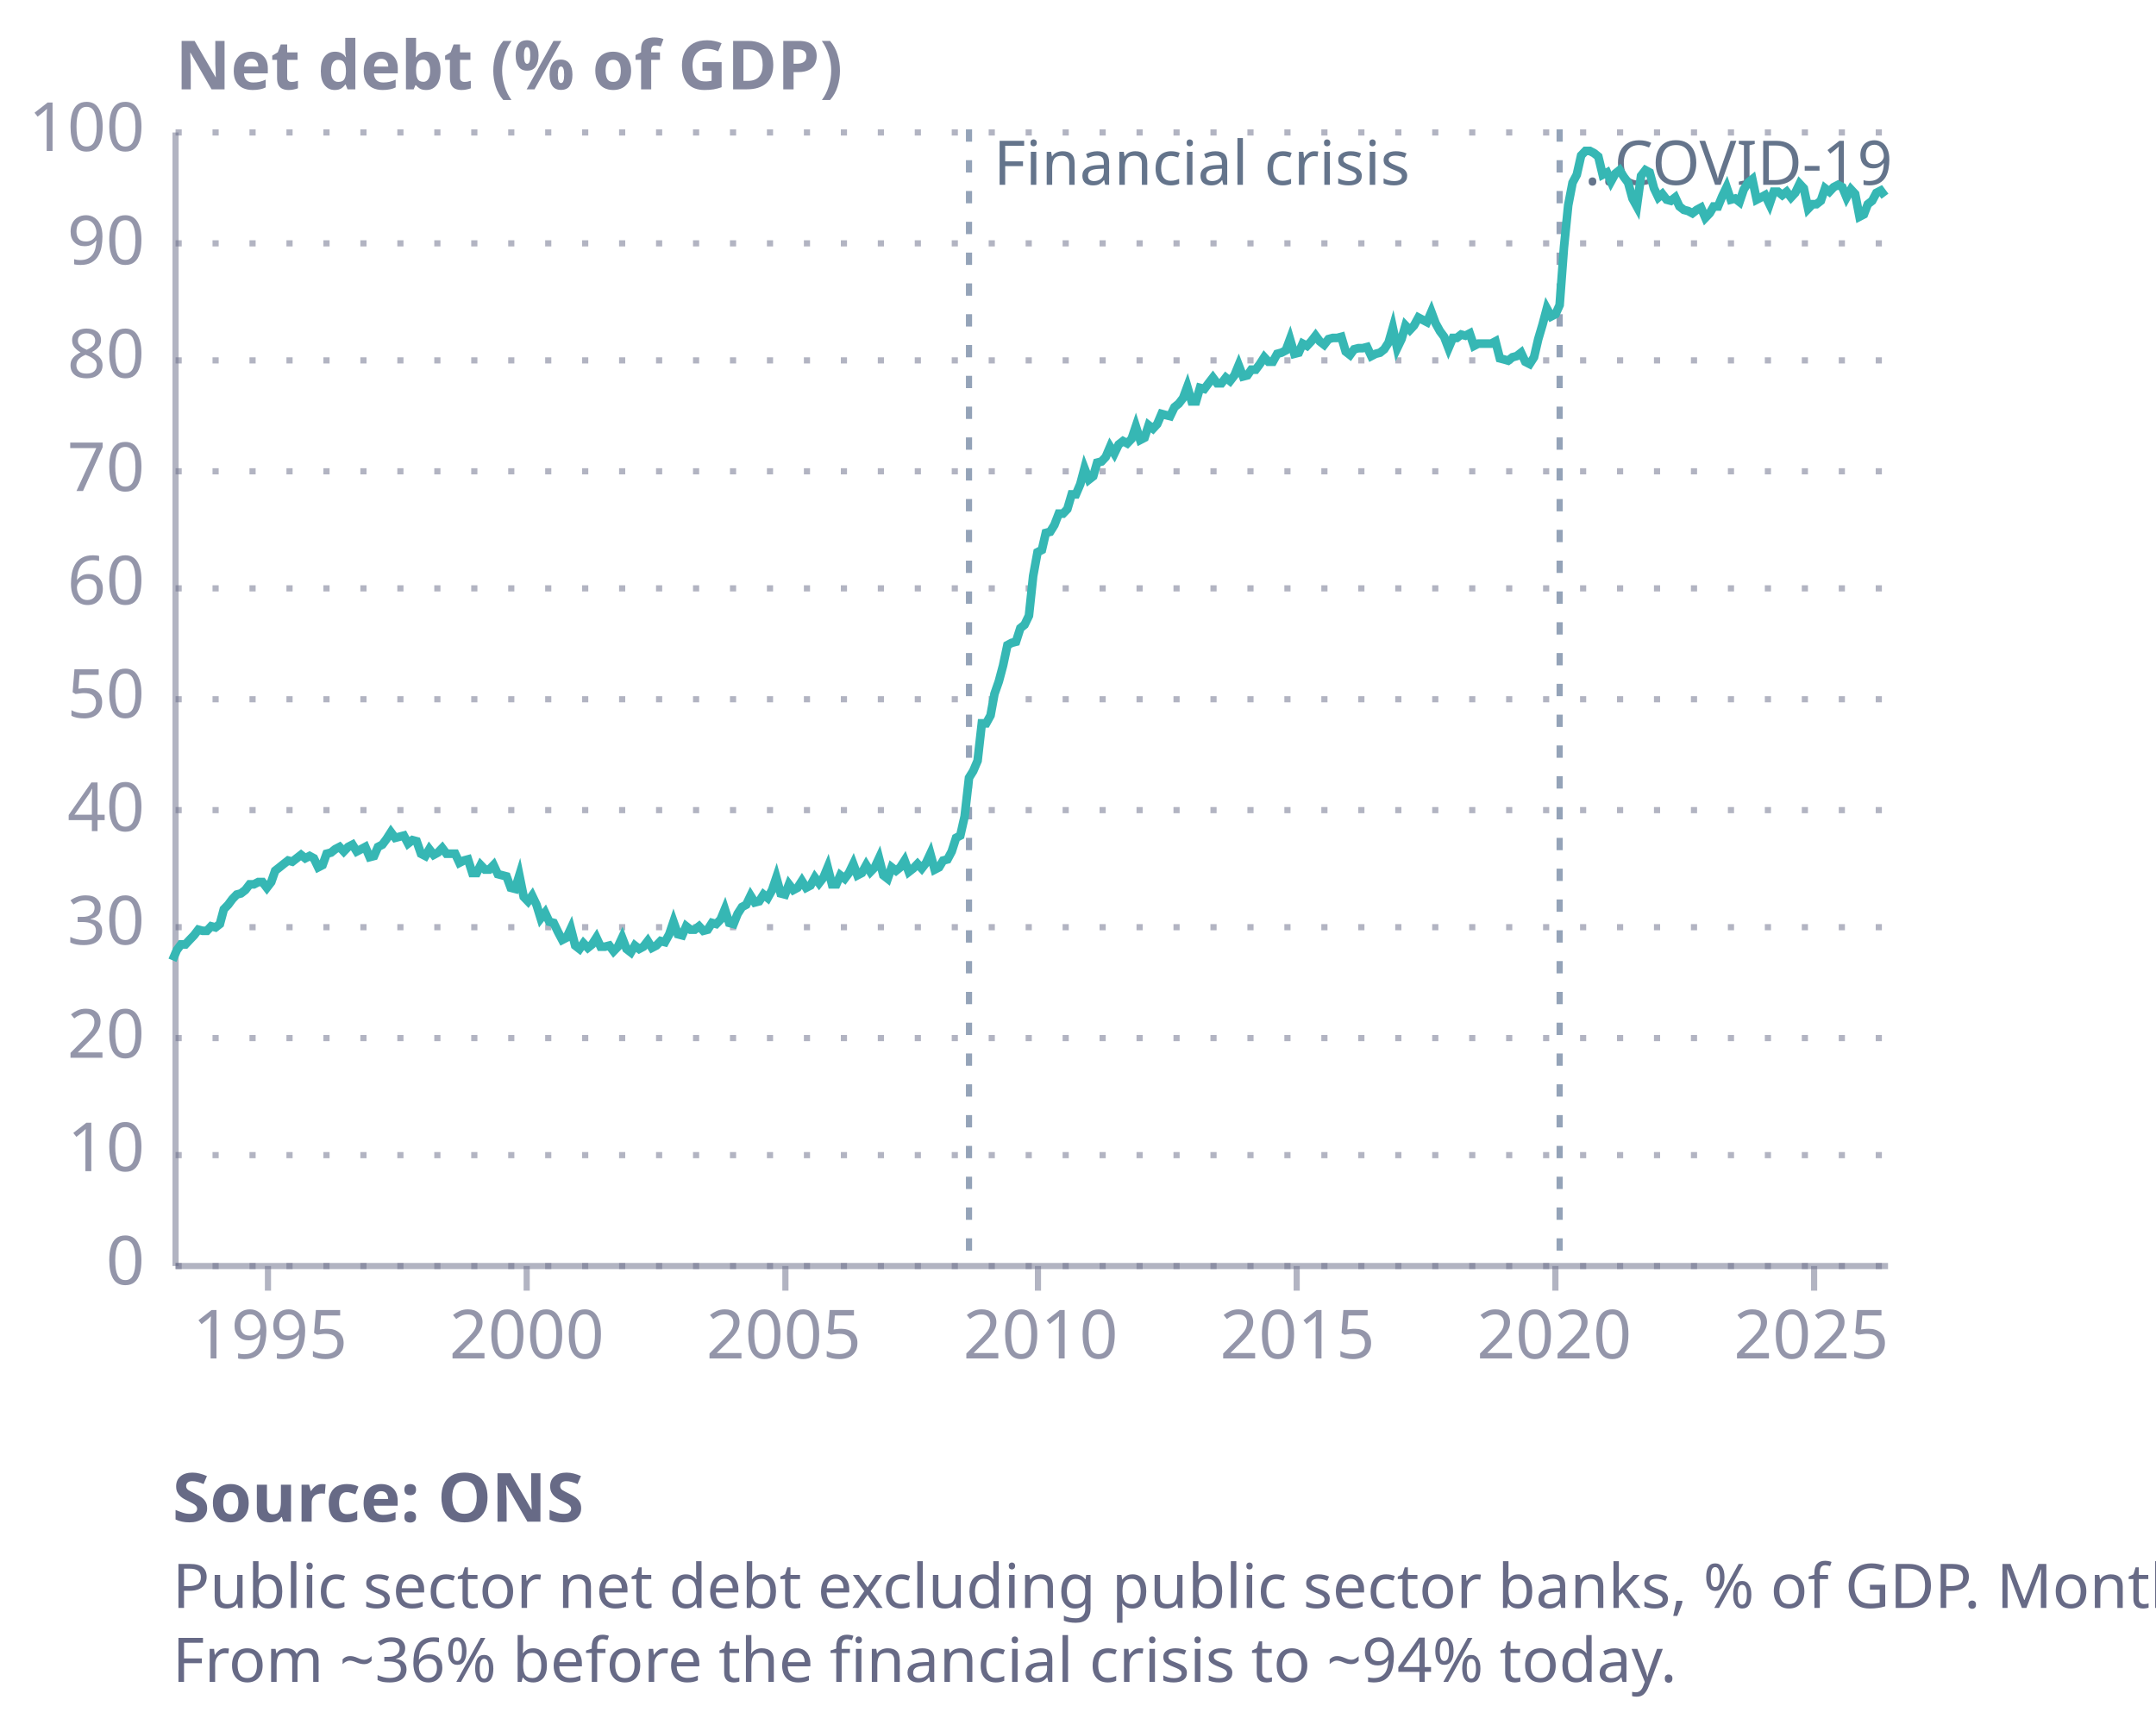
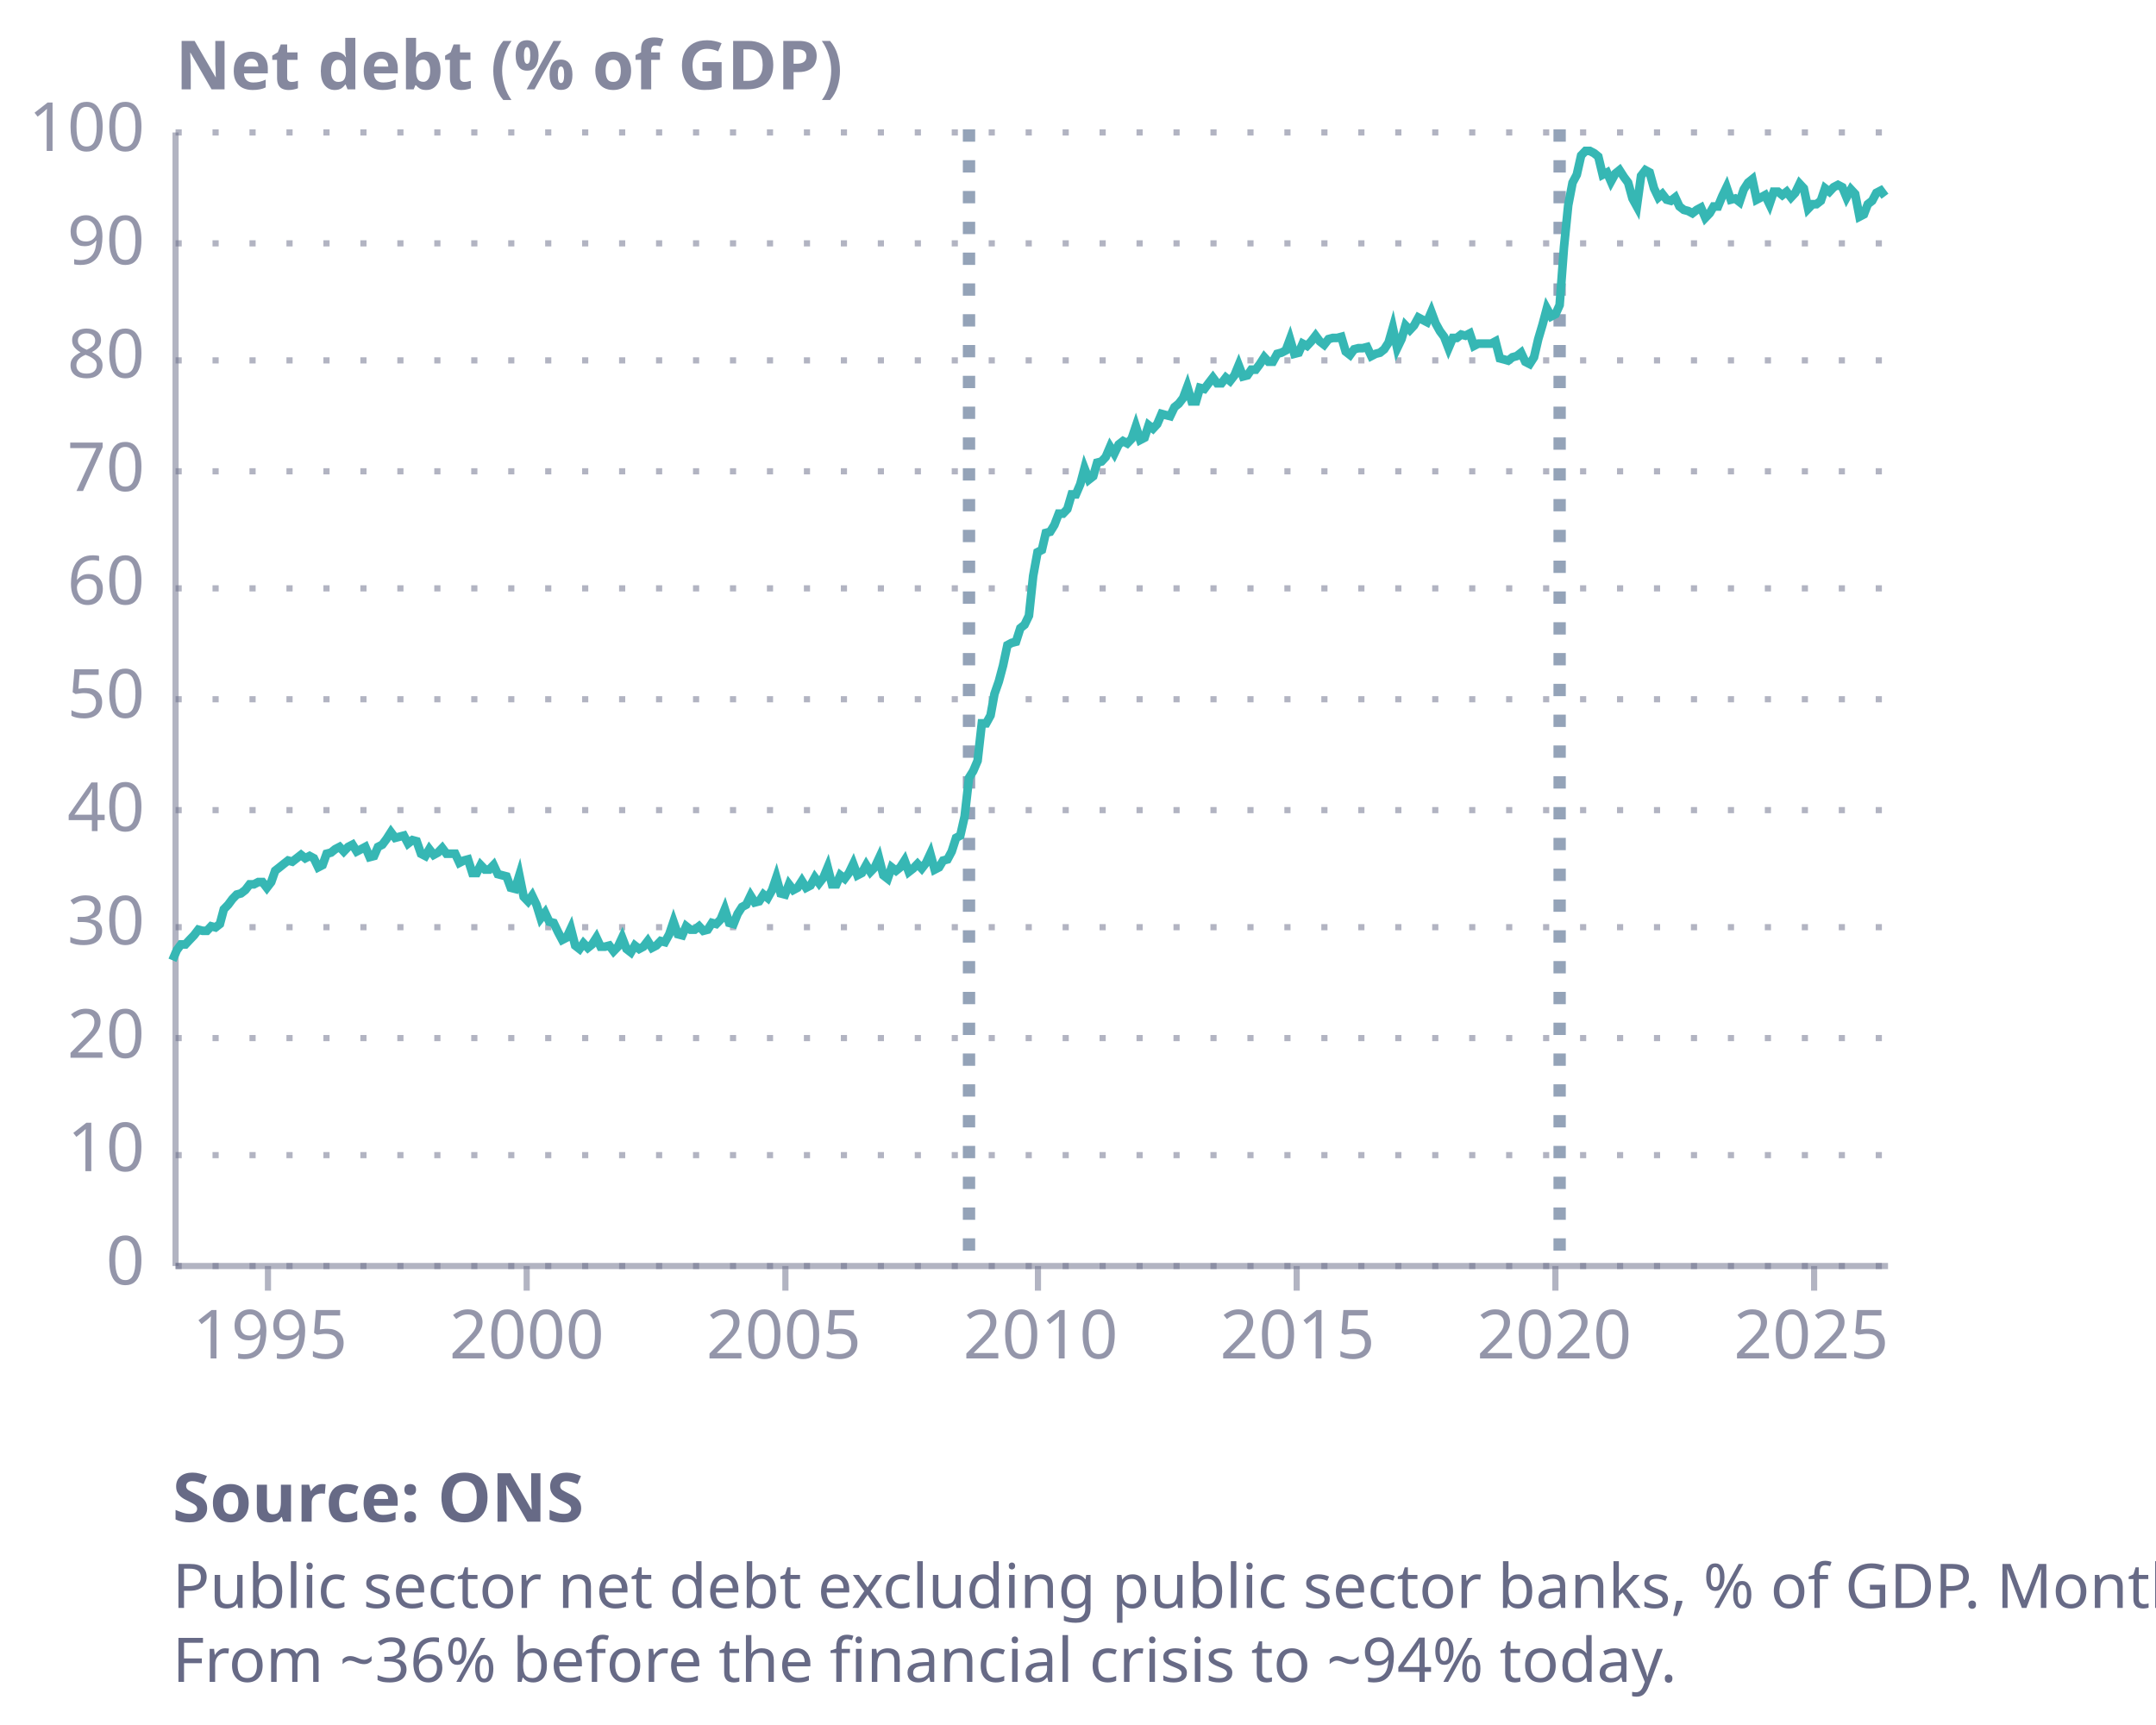
<svg xmlns="http://www.w3.org/2000/svg" version="1.1" class="marks" width="350" height="280" viewBox="0 0 350 280">
  <rect width="350" height="280" fill="white" />
  <g fill="none" stroke-miterlimit="10" transform="translate(28,21)">
    <g class="mark-group role-frame root" role="graphics-object" aria-roledescription="group mark container">
      <g transform="translate(0,0)">
        <path class="background" aria-hidden="true" d="M0.5,0.5h278v184h-278Z" />
        <g>
          <g class="mark-group role-axis" aria-hidden="true">
            <g transform="translate(0.5,0.5)">
              <path class="background" aria-hidden="true" d="M0,0h0v0h0Z" pointer-events="none" />
              <g>
                <g class="mark-rule role-axis-grid" pointer-events="none">
                  <line transform="translate(0,184)" x2="278" y2="0" stroke="#676A86" stroke-opacity="0.5" stroke-width="1" stroke-dasharray="1,5" opacity="1" />
                  <line transform="translate(0,166)" x2="278" y2="0" stroke="#676A86" stroke-opacity="0.5" stroke-width="1" stroke-dasharray="1,5" opacity="1" />
                  <line transform="translate(0,147)" x2="278" y2="0" stroke="#676A86" stroke-opacity="0.5" stroke-width="1" stroke-dasharray="1,5" opacity="1" />
                  <line transform="translate(0,129)" x2="278" y2="0" stroke="#676A86" stroke-opacity="0.5" stroke-width="1" stroke-dasharray="1,5" opacity="1" />
                  <line transform="translate(0,110)" x2="278" y2="0" stroke="#676A86" stroke-opacity="0.5" stroke-width="1" stroke-dasharray="1,5" opacity="1" />
                  <line transform="translate(0,92)" x2="278" y2="0" stroke="#676A86" stroke-opacity="0.5" stroke-width="1" stroke-dasharray="1,5" opacity="1" />
                  <line transform="translate(0,74)" x2="278" y2="0" stroke="#676A86" stroke-opacity="0.5" stroke-width="1" stroke-dasharray="1,5" opacity="1" />
                  <line transform="translate(0,55)" x2="278" y2="0" stroke="#676A86" stroke-opacity="0.5" stroke-width="1" stroke-dasharray="1,5" opacity="1" />
                  <line transform="translate(0,37)" x2="278" y2="0" stroke="#676A86" stroke-opacity="0.5" stroke-width="1" stroke-dasharray="1,5" opacity="1" />
                  <line transform="translate(0,18)" x2="278" y2="0" stroke="#676A86" stroke-opacity="0.5" stroke-width="1" stroke-dasharray="1,5" opacity="1" />
                  <line transform="translate(0,0)" x2="278" y2="0" stroke="#676A86" stroke-opacity="0.5" stroke-width="1" stroke-dasharray="1,5" opacity="1" />
                </g>
              </g>
              <path class="foreground" aria-hidden="true" d="" pointer-events="none" display="none" />
            </g>
          </g>
          <g class="mark-group role-axis" role="graphics-symbol" aria-roledescription="axis" aria-label="X-axis for a time scale with values from 1993 to 2026">
            <g transform="translate(0.5,184.5)">
              <path class="background" aria-hidden="true" d="M0,0h0v0h0Z" pointer-events="none" />
              <g>
                <g class="mark-rule role-axis-tick" pointer-events="none">
                  <line transform="translate(15,0)" x2="0" y2="4" stroke="#676A86" stroke-opacity="0.5" stroke-width="1" opacity="1" />
                  <line transform="translate(57,0)" x2="0" y2="4" stroke="#676A86" stroke-opacity="0.5" stroke-width="1" opacity="1" />
                  <line transform="translate(99,0)" x2="0" y2="4" stroke="#676A86" stroke-opacity="0.5" stroke-width="1" opacity="1" />
                  <line transform="translate(140,0)" x2="0" y2="4" stroke="#676A86" stroke-opacity="0.5" stroke-width="1" opacity="1" />
                  <line transform="translate(182,0)" x2="0" y2="4" stroke="#676A86" stroke-opacity="0.5" stroke-width="1" opacity="1" />
                  <line transform="translate(224,0)" x2="0" y2="4" stroke="#676A86" stroke-opacity="0.5" stroke-width="1" opacity="1" />
                  <line transform="translate(266,0)" x2="0" y2="4" stroke="#676A86" stroke-opacity="0.5" stroke-width="1" opacity="1" />
                </g>
                <g class="mark-text role-axis-label" pointer-events="none">
                  <text text-anchor="middle" transform="translate(15.32145,15)" font-family="Circular Std" font-size="11px" fill="#676A86" fill-opacity="0.7" opacity="1">1995</text>
                  <text text-anchor="middle" transform="translate(57.01588,15)" font-family="Circular Std" font-size="11px" fill="#676A86" fill-opacity="0.7" opacity="1">2000</text>
                  <text text-anchor="middle" transform="translate(98.73315,15)" font-family="Circular Std" font-size="11px" fill="#676A86" fill-opacity="0.7" opacity="1">2005</text>
                  <text text-anchor="middle" transform="translate(140.4276,15)" font-family="Circular Std" font-size="11px" fill="#676A86" fill-opacity="0.7" opacity="1">2010</text>
                  <text text-anchor="middle" transform="translate(182.122,15)" font-family="Circular Std" font-size="11px" fill="#676A86" fill-opacity="0.7" opacity="1">2015</text>
                  <text text-anchor="middle" transform="translate(223.8165,15)" font-family="Circular Std" font-size="11px" fill="#676A86" fill-opacity="0.7" opacity="1">2020</text>
                  <text text-anchor="middle" transform="translate(265.5337,15)" font-family="Circular Std" font-size="11px" fill="#676A86" fill-opacity="0.7" opacity="1">2025</text>
                </g>
                <g class="mark-rule role-axis-domain" pointer-events="none">
                  <line transform="translate(0,0)" x2="278" y2="0" stroke="#676A86" stroke-opacity="0.5" stroke-width="1" opacity="1" />
                </g>
              </g>
              <path class="foreground" aria-hidden="true" d="" pointer-events="none" display="none" />
            </g>
          </g>
          <g class="mark-group role-axis" role="graphics-symbol" aria-roledescription="axis" aria-label="Y-axis titled 'Net debt (% of GDP)' for a linear scale with values from 0 to 100">
            <g transform="translate(0.5,0.5)">
              <path class="background" aria-hidden="true" d="M0,0h0v0h0Z" pointer-events="none" />
              <g>
                <g class="mark-text role-axis-label" pointer-events="none">
                  <text text-anchor="end" transform="translate(-5,187)" font-family="Circular Std" font-size="11px" fill="#676A86" fill-opacity="0.7" opacity="1">0</text>
                  <text text-anchor="end" transform="translate(-5,168.6)" font-family="Circular Std" font-size="11px" fill="#676A86" fill-opacity="0.7" opacity="1">10</text>
                  <text text-anchor="end" transform="translate(-5,150.2)" font-family="Circular Std" font-size="11px" fill="#676A86" fill-opacity="0.7" opacity="1">20</text>
                  <text text-anchor="end" transform="translate(-5,131.8)" font-family="Circular Std" font-size="11px" fill="#676A86" fill-opacity="0.7" opacity="1">30</text>
                  <text text-anchor="end" transform="translate(-5,113.4)" font-family="Circular Std" font-size="11px" fill="#676A86" fill-opacity="0.7" opacity="1">40</text>
                  <text text-anchor="end" transform="translate(-5,95)" font-family="Circular Std" font-size="11px" fill="#676A86" fill-opacity="0.7" opacity="1">50</text>
                  <text text-anchor="end" transform="translate(-5,76.6)" font-family="Circular Std" font-size="11px" fill="#676A86" fill-opacity="0.7" opacity="1">60</text>
                  <text text-anchor="end" transform="translate(-5,58.2)" font-family="Circular Std" font-size="11px" fill="#676A86" fill-opacity="0.7" opacity="1">70</text>
                  <text text-anchor="end" transform="translate(-5,39.8)" font-family="Circular Std" font-size="11px" fill="#676A86" fill-opacity="0.7" opacity="1">80</text>
                  <text text-anchor="end" transform="translate(-5,21.4)" font-family="Circular Std" font-size="11px" fill="#676A86" fill-opacity="0.7" opacity="1">90</text>
                  <text text-anchor="end" transform="translate(-5,3)" font-family="Circular Std" font-size="11px" fill="#676A86" fill-opacity="0.7" opacity="1">100</text>
                </g>
                <g class="mark-rule role-axis-domain" pointer-events="none">
                  <line transform="translate(0,184)" x2="0" y2="-184" stroke="#676A86" stroke-opacity="0.5" stroke-width="1" opacity="1" />
                </g>
                <g class="mark-text role-axis-title" pointer-events="none">
                  <text text-anchor="start" transform="translate(0,-7)" font-family="Circular Std" font-size="11px" font-weight="bold" fill="#676A86" fill-opacity="0.8" opacity="1">Net debt (% of GDP)</text>
                </g>
              </g>
              <path class="foreground" aria-hidden="true" d="" pointer-events="none" display="none" />
            </g>
          </g>
          <g class="mark-rule role-mark layer_0_marks" role="graphics-object" aria-roledescription="rule mark container">
-             <line aria-label="date: Sep 01, 2008" role="graphics-symbol" aria-roledescription="rule mark" transform="translate(129.3066,0)" x2="0" y2="184" stroke="#94a3b8" stroke-width="1" stroke-dasharray="2,3" />
-             <line aria-label="date: Mar 01, 2020" role="graphics-symbol" aria-roledescription="rule mark" transform="translate(225.1865,0)" x2="0" y2="184" stroke="#94a3b8" stroke-width="1" stroke-dasharray="2,3" />
+             <line aria-label="date: Sep 01, 2008" role="graphics-symbol" aria-roledescription="rule mark" transform="translate(129.3066,0)" x2="0" y2="184" stroke="#94a3b8" stroke-width="2" stroke-dasharray="2,3" />
+             <line aria-label="date: Mar 01, 2020" role="graphics-symbol" aria-roledescription="rule mark" transform="translate(225.1865,0)" x2="0" y2="184" stroke="#94a3b8" stroke-width="2" stroke-dasharray="2,3" />
          </g>
          <g class="mark-text role-mark layer_1_marks" role="graphics-object" aria-roledescription="text mark container">
-             <text aria-label="date: Sep 01, 2008; label: Financial crisis" role="graphics-symbol" aria-roledescription="text mark" text-anchor="start" transform="translate(133.3066,9)" font-family="Circular Std" font-size="10px" fill="#64748b">Financial crisis</text>
-             <text aria-label="date: Mar 01, 2020; label: ..COVID-19" role="graphics-symbol" aria-roledescription="text mark" text-anchor="start" transform="translate(229.1865,9)" font-family="Circular Std" font-size="10px" fill="#64748b">..COVID-19</text>
+             <text aria-label="date: Sep 01, 2008; label: " role="graphics-symbol" aria-roledescription="text mark" text-anchor="start" transform="translate(133.3066,9)" font-family="Circular Std" font-size="10px" fill="#64748b" />
+             <text aria-label="date: Mar 01, 2020; label: " role="graphics-symbol" aria-roledescription="text mark" text-anchor="start" transform="translate(229.1865,9)" font-family="Circular Std" font-size="10px" fill="#64748b" />
          </g>
          <g class="mark-group role-scope layer_2_pathgroup" role="graphics-object" aria-roledescription="group mark container">
            <g transform="translate(0,0)">
              <path class="background" aria-hidden="true" d="M0,0h278v184h-278Z" />
              <g>
                <g class="mark-line role-mark layer_2_marks" role="graphics-object" aria-roledescription="line mark container">
                  <path aria-label="date: 1993; Net debt (% of GDP): 26.7; series: debt" role="graphics-symbol" aria-roledescription="line mark" d="M0,134.872L0.707,133.216L1.392,132.296L2.1,132.296L2.785,131.56L3.493,130.824L4.2,129.904L4.885,130.088L5.594,130.088L6.279,129.352L6.987,129.536L7.695,128.984L8.334,126.592L9.041,125.856L9.726,124.936L10.434,124.2L11.119,124.016L11.827,123.464L12.535,122.544L13.22,122.544L13.929,122.176L14.614,122.176L15.321,123.096L16.029,122.176L16.669,120.336L17.376,119.784L18.061,119.232L18.768,118.68L19.453,118.864L20.161,118.312L20.869,117.76L21.554,118.312L22.263,117.944L22.948,118.312L23.656,119.784L24.364,119.416L25.026,117.576L25.733,117.392L26.418,116.84L27.126,116.472L27.811,117.208L28.518,116.472L29.226,116.104L29.911,117.208L30.62,116.84L31.305,116.472L32.013,118.128L32.721,117.944L33.36,116.472L34.067,116.104L34.752,115.184L35.46,114.08L36.145,115L36.853,114.816L37.561,114.632L38.246,115.92L38.954,115.368L39.639,115.552L40.347,117.576L41.055,117.944L41.694,116.84L42.401,117.76L43.086,117.392L43.794,116.656L44.479,117.576L45.187,117.576L45.895,117.576L46.58,119.048L47.289,118.68L47.974,118.496L48.682,120.704L49.389,120.704L50.029,119.416L50.736,120.152L51.421,120.152L52.129,119.416L52.814,120.888L53.521,121.072L54.229,121.256L54.914,123.096L55.623,123.28L56.308,121.072L57.016,124.568L57.724,125.304L58.386,124.384L59.093,125.856L59.778,128.064L60.486,127.144L61.171,128.616L61.879,128.8L62.586,130.272L63.271,131.56L63.98,131.192L64.665,129.72L65.373,132.48L66.081,133.032L66.72,132.112L67.427,132.848L68.112,132.296L68.82,131.192L69.505,132.664L70.213,132.664L70.921,132.48L71.606,133.4L72.314,132.664L73,131.192L73.707,133.032L74.415,133.584L75.055,132.48L75.761,133.032L76.446,132.664L77.154,131.744L77.839,132.848L78.547,132.48L79.255,131.744L79.94,131.928L80.649,130.64L81.334,128.616L82.042,130.64L82.75,130.824L83.389,129.352L84.096,129.904L84.781,129.904L85.489,129.352L86.174,130.088L86.881,129.904L87.589,128.8L88.274,128.984L88.983,128.248L89.668,126.592L90.376,128.8L91.084,128.984L91.746,127.328L92.453,126.224L93.138,125.856L93.846,124.384L94.531,125.488L95.239,125.304L95.946,124.2L96.631,124.752L97.34,123.464L98.025,121.44L98.733,124.016L99.441,124.2L100.08,122.544L100.787,123.464L101.472,123.096L102.18,121.992L102.865,123.096L103.573,122.728L104.281,121.44L104.966,122.36L105.675,121.44L106.36,119.784L107.067,122.544L107.775,122.544L108.415,121.072L109.122,121.624L109.807,120.704L110.514,119.232L111.199,121.072L111.907,120.704L112.615,119.416L113.3,120.52L114.009,119.784L114.694,118.312L115.402,121.072L116.11,121.624L116.749,119.784L117.456,120.336L118.141,119.784L118.849,118.68L119.534,120.52L120.242,119.968L120.949,119.232L121.634,119.968L122.343,119.048L123.028,117.576L123.736,120.152L124.444,119.784L125.106,118.68L125.813,118.496L126.498,117.208L127.206,115L127.891,114.632L128.599,111.504L129.307,105.248L129.992,104.144L130.7,102.488L131.385,96.416L132.093,96.416L132.801,95.128L133.44,91.632L134.147,89.608L134.832,87.032L135.54,83.72L136.225,83.352L136.933,83.168L137.641,80.96L138.326,80.408L139.035,78.936L139.72,72.496L140.428,68.632L141.135,68.264L141.775,65.504L142.482,65.32L143.167,64.216L143.875,62.376L144.56,62.376L145.267,61.64L145.975,59.248L146.66,59.248L147.369,57.592L148.054,55.016L148.762,56.856L149.47,56.304L150.109,54.096L150.816,53.912L151.501,53.176L152.209,51.52L152.894,52.624L153.602,51.152L154.31,50.6L154.995,50.968L155.703,50.232L156.388,48.208L157.096,50.416L157.804,50.048L158.466,48.024L159.173,48.576L159.858,47.84L160.566,46.184L161.251,46.368L161.959,46.552L162.667,45.08L163.352,44.528L164.061,43.608L164.746,41.768L165.453,44.16L166.161,44.16L166.801,41.952L167.507,42.136L168.192,41.216L168.9,40.296L169.585,41.216L170.293,41.216L171.001,40.296L171.686,40.848L172.395,39.928L173.08,38.272L173.788,40.112L174.496,39.928L175.135,39.008L175.842,39.008L176.527,38.088L177.235,36.984L177.92,37.72L178.628,37.72L179.335,36.432L180.02,36.248L180.729,35.88L181.414,34.04L182.122,36.432L182.83,36.248L183.469,34.776L184.176,35.144L184.861,34.408L185.569,33.488L186.254,34.408L186.962,34.96L187.67,34.04L188.355,33.856L189.063,33.856L189.748,33.672L190.456,36.064L191.164,36.616L191.826,35.696L192.533,35.512L193.218,35.512L193.926,35.328L194.611,36.8L195.319,36.432L196.027,36.248L196.712,35.696L197.421,34.592L198.106,32.2L198.813,35.512L199.521,34.04L200.161,31.832L200.868,32.568L201.553,31.832L202.26,30.544L202.945,30.912L203.653,31.28L204.361,29.624L205.046,31.464L205.755,32.752L206.44,33.672L207.148,35.512L207.856,33.856L208.495,33.856L209.202,33.304L209.887,33.488L210.595,33.12L211.28,35.144L211.988,34.776L212.695,34.776L213.38,34.776L214.089,34.776L214.774,34.408L215.482,37.168L216.19,37.352L216.829,37.536L217.536,36.984L218.221,36.8L218.929,36.248L219.614,37.72L220.322,38.088L221.03,36.984L221.715,34.04L222.424,31.648L223.109,29.072L223.816,30.36L224.524,29.992L225.186,28.52L225.893,19.136L226.578,12.328L227.286,8.648L227.971,7.36L228.679,4.232L229.387,3.496L230.072,3.496L230.781,3.864L231.466,4.416L232.174,7.36L232.881,6.992L233.521,8.464L234.228,7.176L234.913,6.624L235.621,7.728L236.306,8.648L237.013,11.224L237.721,12.512L238.406,7.544L239.115,6.624L239.8,6.992L240.508,9.568L241.216,11.04L241.855,10.488L242.562,11.408L243.247,11.592L243.955,11.04L244.64,12.512L245.348,13.064L246.056,13.248L246.741,13.616L247.449,13.064L248.134,12.696L248.842,14.352L249.55,13.616L250.189,12.512L250.896,12.512L251.581,10.856L252.289,9.384L252.974,11.408L253.682,11.224L254.39,11.776L255.075,9.752L255.784,8.648L256.469,8.096L257.177,11.408L257.884,11.04L258.547,10.672L259.253,12.144L259.939,10.12L260.646,10.12L261.331,10.672L262.039,10.12L262.747,11.04L263.432,10.304L264.141,8.832L264.826,9.568L265.534,12.88L266.242,12.144L266.881,12.144L267.588,11.592L268.273,9.568L268.981,10.12L269.666,9.384L270.374,9.016L271.081,9.384L271.766,11.04L272.475,9.752L273.16,10.488L273.868,14.168L274.576,13.8L275.215,12.144L275.922,11.592L276.607,10.304L277.315,9.936L278,10.856" stroke="#36B7B4" stroke-width="1.4" />
                </g>
              </g>
              <path class="foreground" aria-hidden="true" d="" display="none" />
            </g>
          </g>
          <g class="mark-group role-title">
            <g transform="translate(0,205)">
              <path class="background" aria-hidden="true" d="M0,0h0v0h0Z" pointer-events="none" />
              <g>
                <g class="mark-text role-title-text" role="graphics-symbol" aria-roledescription="title" aria-label="Title text 'Source: ONS'" pointer-events="none">
                  <text text-anchor="start" transform="translate(0,21)" font-family="Circular Std" font-size="11px" font-weight="bold" fill="#676A86" opacity="1">Source: ONS</text>
                </g>
                <g class="mark-text role-title-subtitle" role="graphics-symbol" aria-roledescription="subtitle" aria-label="Subtitle text 'Public sector net debt excluding public sector banks, % of GDP. Monthly, 1993–2026. From ~36% before the financial crisis to ~94% today.'" pointer-events="none">
                  <text text-anchor="start" transform="translate(0,35)" font-family="Circular Std" font-size="10px" fill="#676A86" opacity="1">
                    <tspan>Public sector net debt excluding public sector banks, % of GDP. Monthly, 1993–2026.</tspan>
                    <tspan x="0" dy="12">From ~36% before the financial crisis to ~94% today.</tspan>
                  </text>
                </g>
              </g>
              <path class="foreground" aria-hidden="true" d="" pointer-events="none" display="none" />
            </g>
          </g>
        </g>
        <path class="foreground" aria-hidden="true" d="" display="none" />
      </g>
    </g>
  </g>
</svg>
